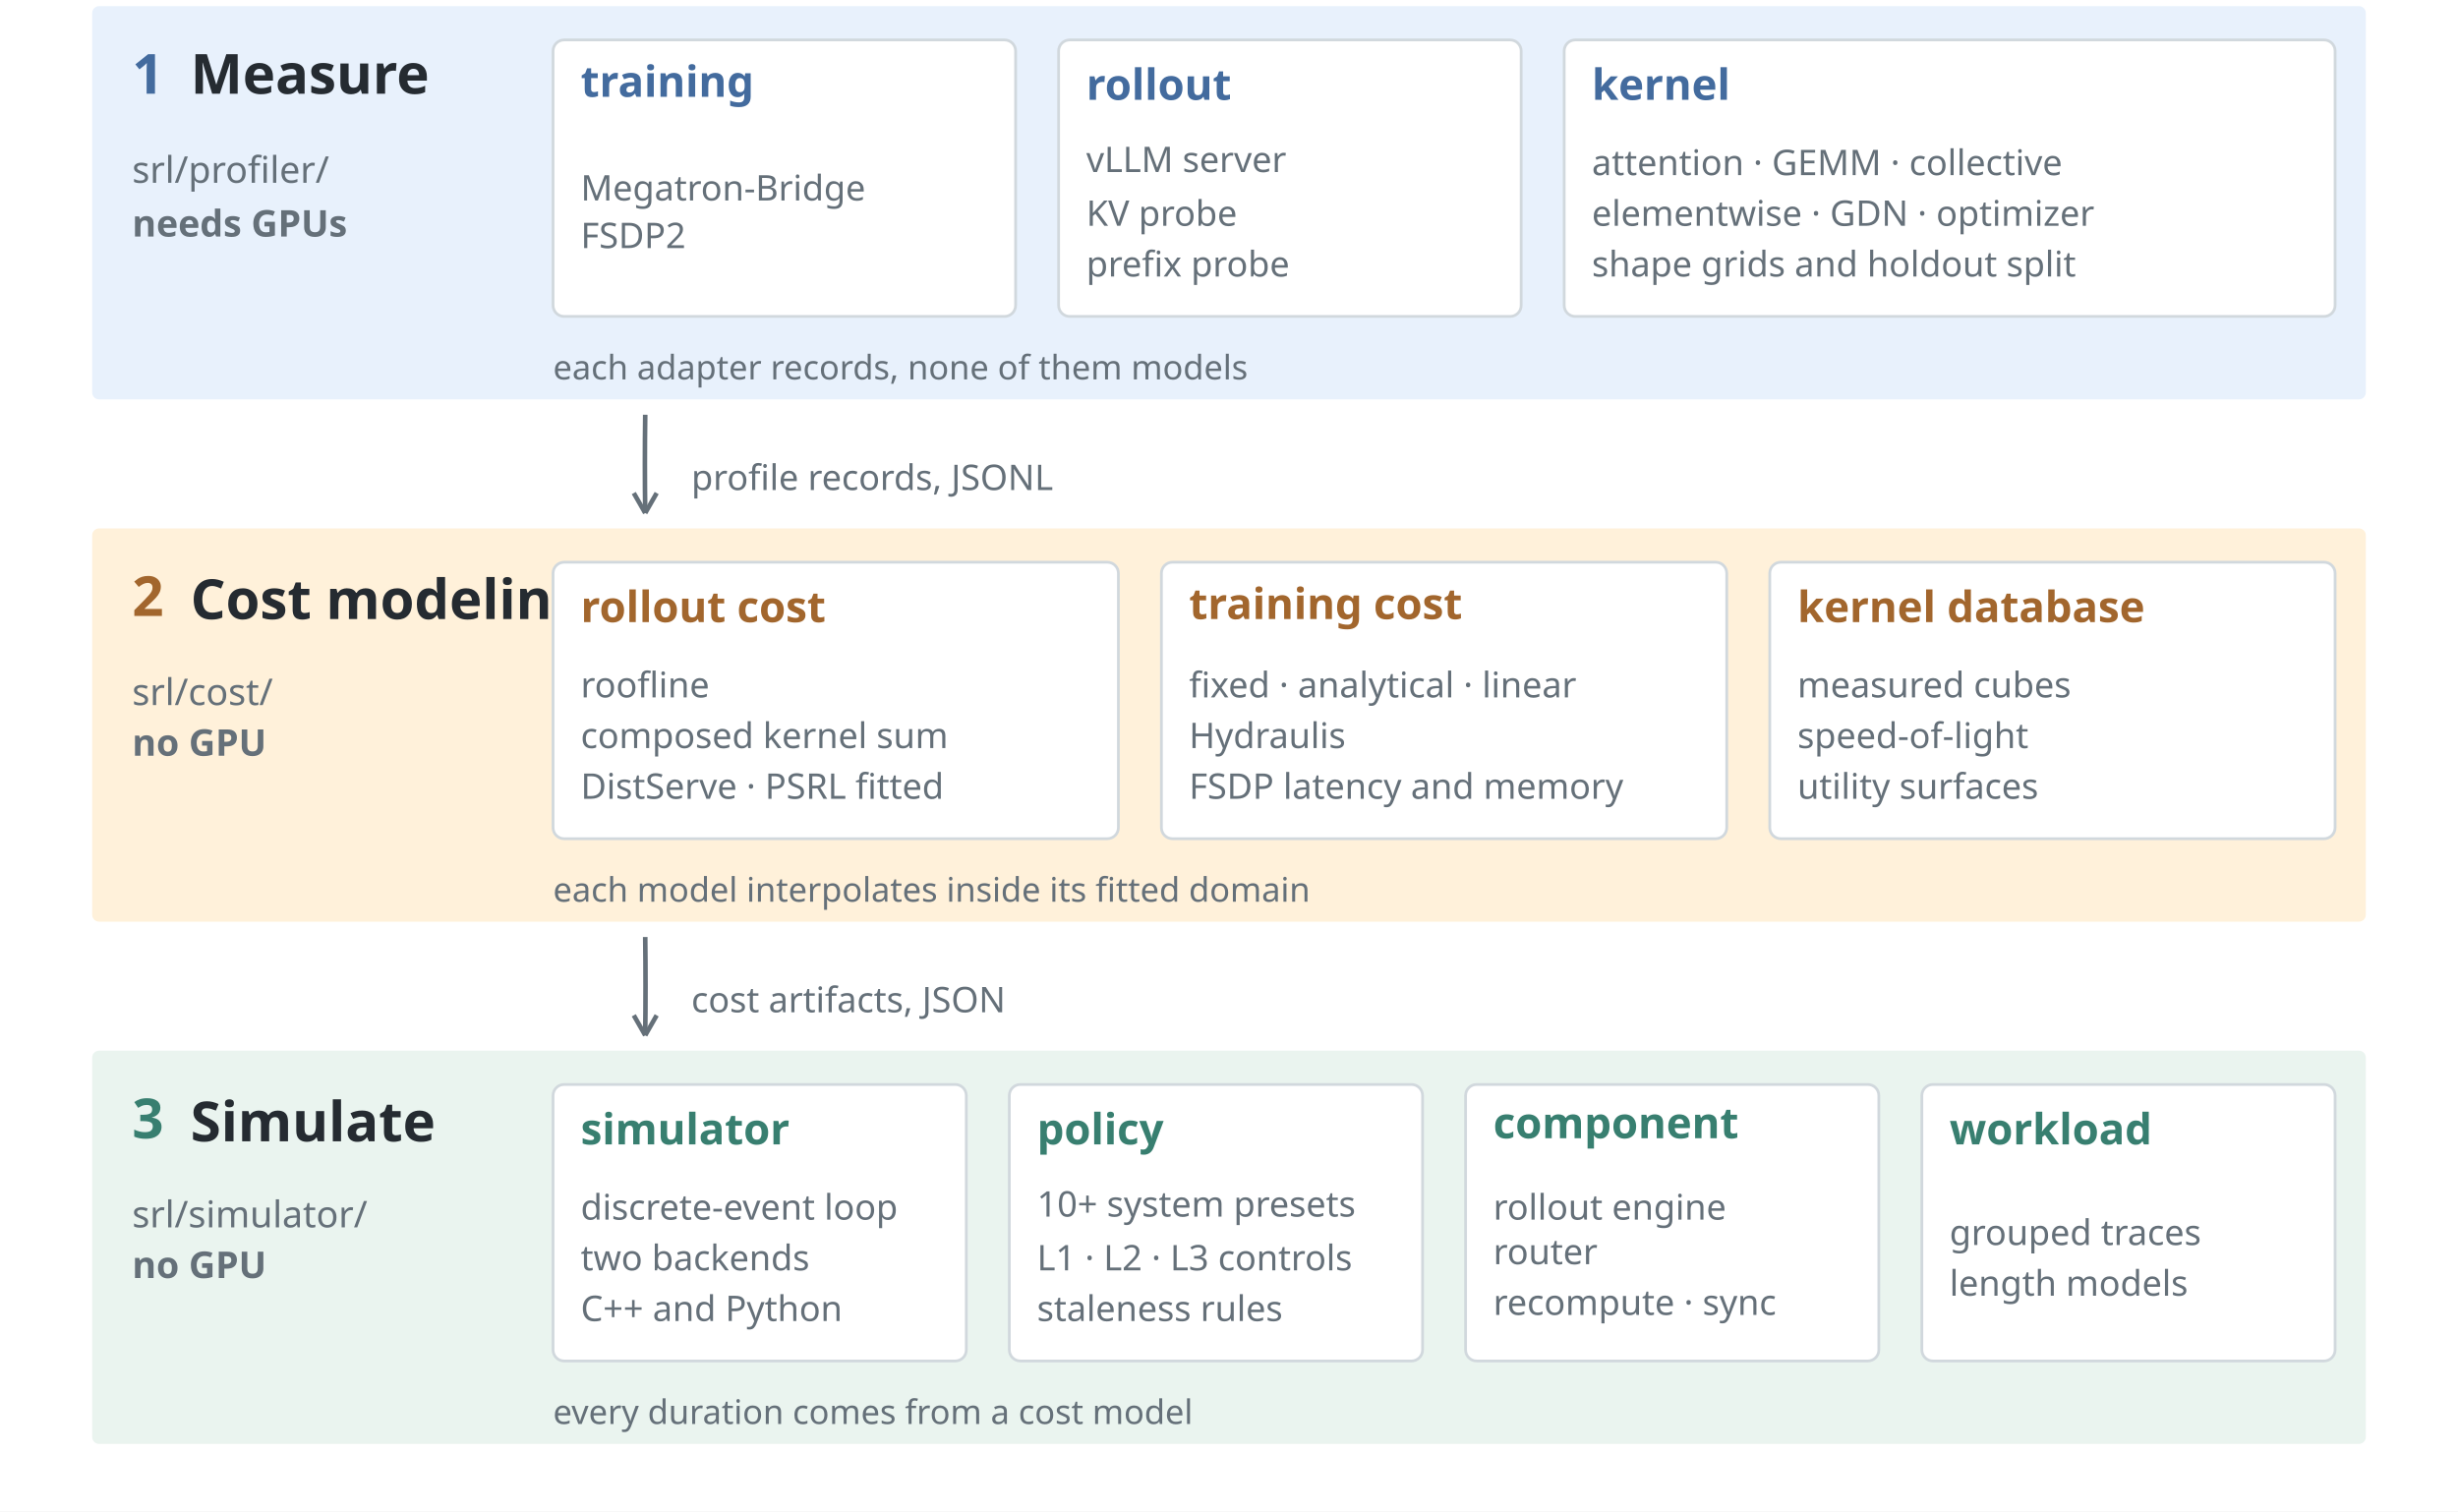
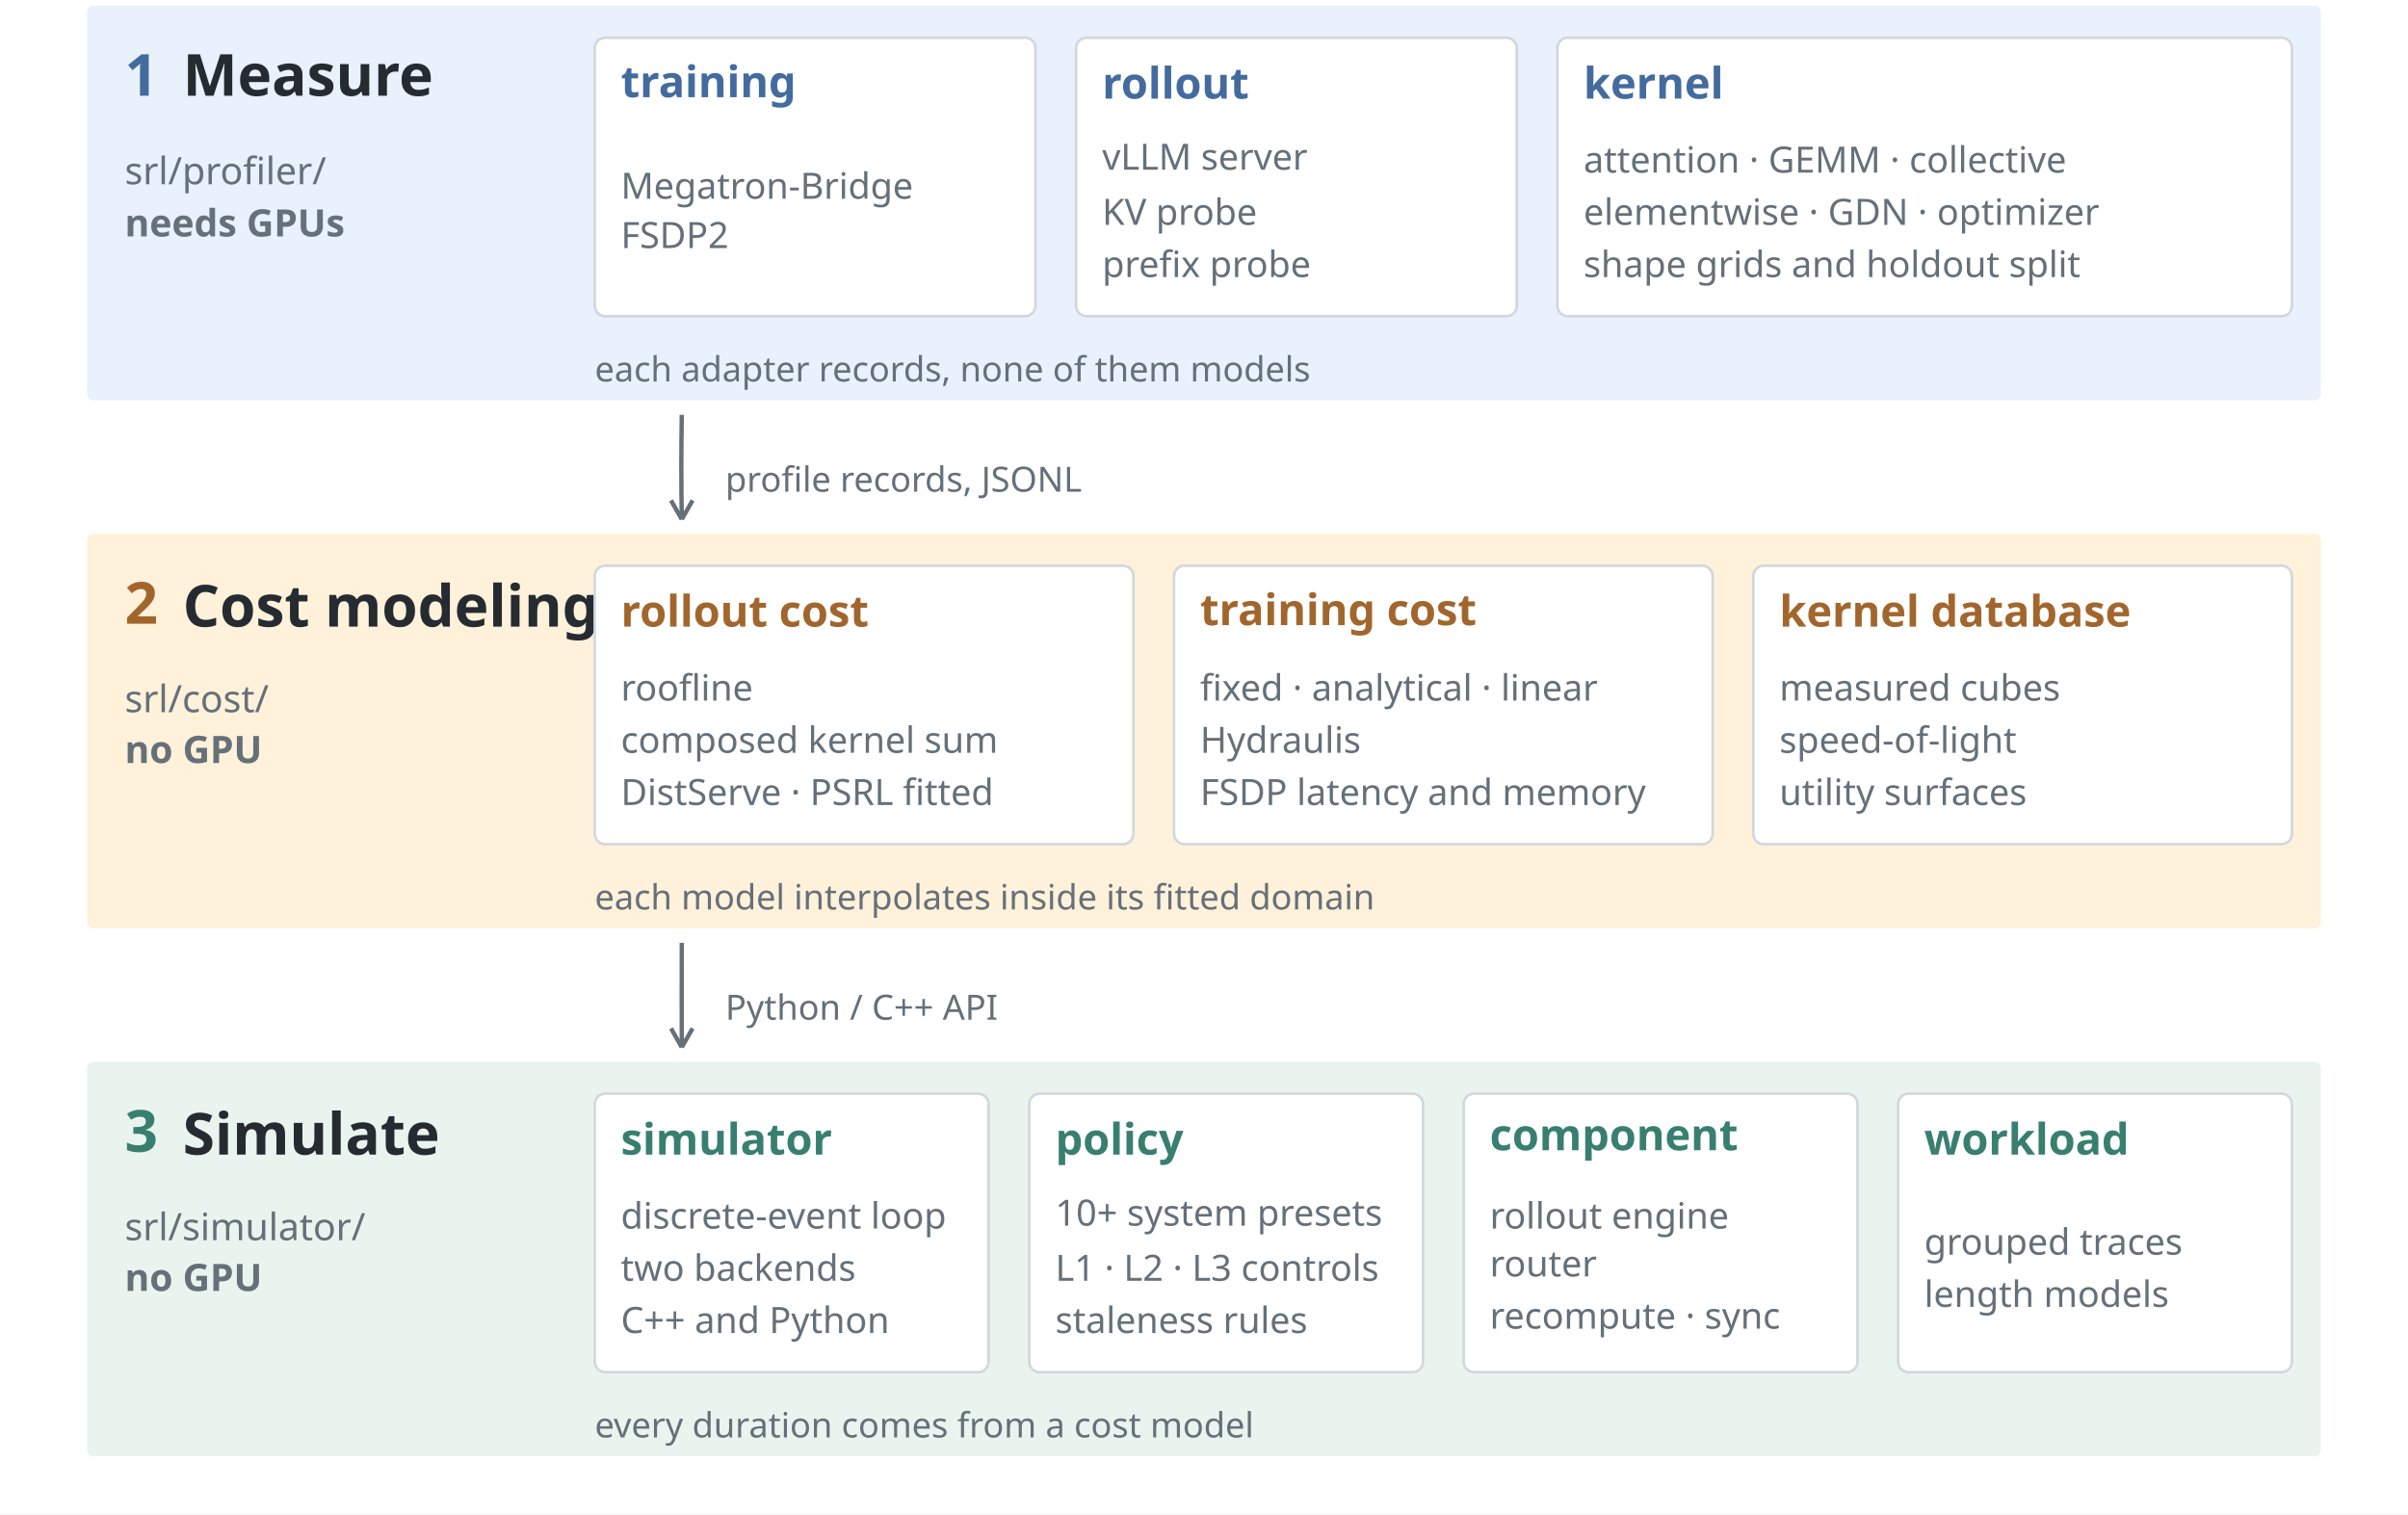
- <svg xmlns="http://www.w3.org/2000/svg" width="1600" height="984" viewBox="0 146 1600 984" role="img">
+ <svg xmlns="http://www.w3.org/2000/svg" width="1660" height="1044" viewBox="0 146 1660 1044" role="img">
  <style>@font-face{font-family:"Kalam";src:url("../../blog/figure-style/fonts/Kalam-Regular.ttf");font-weight:400}@font-face{font-family:"Kalam";src:url("../../blog/figure-style/fonts/Kalam-Bold.ttf");font-weight:700}@font-face{font-family:"LXGW WenKai";src:url("../../blog/figure-style/fonts/LXGWWenKai-Regular.ttf");font-weight:400}@font-face{font-family:"LXGW WenKai";src:url("../../blog/figure-style/fonts/LXGWWenKai-Regular.ttf");font-weight:700}</style>
-   <rect width="1600" height="1130" fill="#FFFFFF" />
+   <rect width="1660" height="1190" fill="#FFFFFF" />
  <text x="60" y="88" font-size="54" font-weight="700" fill="#252B31">
    <tspan x="60.00" font-family="Kalam">How SimRL is built</tspan>
  </text>
  <text x="60" y="129" font-size="31" font-weight="400" fill="#657079">
    <tspan x="60.00" font-family="Kalam">Profile a real system once, fit cost models to the records, then simulate on CPU.</tspan>
  </text>
-   <rect x="60" y="150" width="1480" height="256" rx="4.5" fill="#E8F1FC" />
-   <text x="86" y="207" font-size="36" font-weight="700" fill="#436B9E">
+   <rect x="60" y="150" width="1540" height="272" rx="4.5" fill="#E8F1FC" />
+   <text x="86" y="212" font-size="40" font-weight="700" fill="#436B9E">
    <tspan x="86.00" font-family="Kalam">1</tspan>
  </text>
-   <text x="124" y="207" font-size="36" font-weight="700" fill="#252B31">
-     <tspan x="124.00" font-family="Kalam">Measure</tspan>
+   <text x="126" y="212" font-size="40" font-weight="700" fill="#252B31">
+     <tspan x="126.00" font-family="Kalam">Measure</tspan>
  </text>
-   <text x="86" y="265" font-size="24" font-weight="400" fill="#657079">
+   <text x="86" y="273" font-size="26" font-weight="400" fill="#657079">
    <tspan x="86.00" font-family="Kalam">srl/profiler/</tspan>
  </text>
-   <text x="86" y="300" font-size="24" font-weight="700" fill="#657079">
+   <text x="86" y="309" font-size="26" font-weight="700" fill="#657079">
    <tspan x="86.00" font-family="Kalam">needs GPUs</tspan>
  </text>
-   <rect x="360" y="172" width="301.091" height="180" rx="7.2" fill="#FFFFFF" stroke="#D1D8DD" stroke-width="1.8" />
-   <text x="378" y="209" font-size="28" font-weight="700" fill="#436B9E">
-     <tspan x="378.00" font-family="Kalam">training</tspan>
+   <rect x="410" y="172" width="303.818" height="192" rx="7.2" fill="#FFFFFF" stroke="#D1D8DD" stroke-width="1.8" />
+   <text x="428" y="213" font-size="30" font-weight="700" fill="#436B9E">
+     <tspan x="428.00" font-family="Kalam">training</tspan>
  </text>
-   <text x="378" y="276.5" font-size="23" font-weight="400" fill="#657079">
-     <tspan x="378.00" font-family="Kalam">Megatron-Bridge</tspan>
+   <text x="428" y="283.0" font-size="25" font-weight="400" fill="#657079">
+     <tspan x="428.00" font-family="Kalam">Megatron-Bridge</tspan>
  </text>
-   <text x="378" y="307.5" font-size="23" font-weight="400" fill="#657079">
-     <tspan x="378.00" font-family="Kalam">FSDP2</tspan>
+   <text x="428" y="317.0" font-size="25" font-weight="400" fill="#657079">
+     <tspan x="428.00" font-family="Kalam">FSDP2</tspan>
  </text>
-   <rect x="689.091" y="172" width="301.091" height="180" rx="7.2" fill="#FFFFFF" stroke="#D1D8DD" stroke-width="1.8" />
-   <text x="707.091" y="211" font-size="28" font-weight="700" fill="#436B9E">
-     <tspan x="707.09" font-family="Kalam">rollout</tspan>
+   <rect x="741.818" y="172" width="303.818" height="192" rx="7.2" fill="#FFFFFF" stroke="#D1D8DD" stroke-width="1.8" />
+   <text x="759.818" y="214" font-size="30" font-weight="700" fill="#436B9E">
+     <tspan x="759.82" font-family="Kalam">rollout</tspan>
  </text>
-   <text x="707.091" y="258.0" font-size="23" font-weight="400" fill="#657079">
-     <tspan x="707.09" font-family="Kalam">vLLM server</tspan>
+   <text x="759.818" y="263.0" font-size="25" font-weight="400" fill="#657079">
+     <tspan x="759.82" font-family="Kalam">vLLM server</tspan>
  </text>
-   <text x="707.091" y="293.0" font-size="23" font-weight="400" fill="#657079">
-     <tspan x="707.09" font-family="Kalam">KV probe</tspan>
+   <text x="759.818" y="301.0" font-size="25" font-weight="400" fill="#657079">
+     <tspan x="759.82" font-family="Kalam">KV probe</tspan>
  </text>
-   <text x="707.091" y="326.0" font-size="23" font-weight="400" fill="#657079">
-     <tspan x="707.09" font-family="Kalam">prefix probe</tspan>
+   <text x="759.818" y="337.0" font-size="25" font-weight="400" fill="#657079">
+     <tspan x="759.82" font-family="Kalam">prefix probe</tspan>
  </text>
-   <rect x="1018.182" y="172" width="501.818" height="180" rx="7.2" fill="#FFFFFF" stroke="#D1D8DD" stroke-width="1.8" />
-   <text x="1036.182" y="211" font-size="28" font-weight="700" fill="#436B9E">
-     <tspan x="1036.18" font-family="Kalam">kernel</tspan>
+   <rect x="1073.636" y="172" width="506.364" height="192" rx="7.2" fill="#FFFFFF" stroke="#D1D8DD" stroke-width="1.8" />
+   <text x="1091.636" y="214" font-size="30" font-weight="700" fill="#436B9E">
+     <tspan x="1091.64" font-family="Kalam">kernel</tspan>
  </text>
-   <text x="1036.182" y="260.0" font-size="23" font-weight="400" fill="#657079">
-     <tspan x="1036.18" font-family="Kalam">attention · GEMM · collective</tspan>
+   <text x="1091.636" y="265.0" font-size="25" font-weight="400" fill="#657079">
+     <tspan x="1091.64" font-family="Kalam">attention · GEMM · collective</tspan>
  </text>
-   <text x="1036.182" y="293.0" font-size="23" font-weight="400" fill="#657079">
-     <tspan x="1036.18" font-family="Kalam">elementwise · GDN · optimizer</tspan>
+   <text x="1091.636" y="301.0" font-size="25" font-weight="400" fill="#657079">
+     <tspan x="1091.64" font-family="Kalam">elementwise · GDN · optimizer</tspan>
  </text>
-   <text x="1036.182" y="326.0" font-size="23" font-weight="400" fill="#657079">
-     <tspan x="1036.18" font-family="Kalam">shape grids and holdout split</tspan>
+   <text x="1091.636" y="337.0" font-size="25" font-weight="400" fill="#657079">
+     <tspan x="1091.64" font-family="Kalam">shape grids and holdout split</tspan>
  </text>
-   <text x="360" y="393" font-size="22" font-weight="400" fill="#657079">
-     <tspan x="360.00" font-family="Kalam">each adapter records, none of them models</tspan>
+   <text x="410" y="409" font-size="24" font-weight="400" fill="#657079">
+     <tspan x="410.00" font-family="Kalam">each adapter records, none of them models</tspan>
  </text>
-   <rect x="60" y="490" width="1480" height="256" rx="4.5" fill="#FFF1DA" />
-   <text x="86" y="547" font-size="36" font-weight="700" fill="#A2662D">
+   <rect x="60" y="514" width="1540" height="272" rx="4.5" fill="#FFF1DA" />
+   <text x="86" y="576" font-size="40" font-weight="700" fill="#A2662D">
    <tspan x="86.00" font-family="Kalam">2</tspan>
  </text>
-   <text x="124" y="549" font-size="36" font-weight="700" fill="#252B31">
-     <tspan x="124.00" font-family="Kalam">Cost modeling</tspan>
+   <text x="126" y="578" font-size="40" font-weight="700" fill="#252B31">
+     <tspan x="126.00" font-family="Kalam">Cost modeling</tspan>
  </text>
-   <text x="86" y="605" font-size="24" font-weight="400" fill="#657079">
+   <text x="86" y="637" font-size="26" font-weight="400" fill="#657079">
    <tspan x="86.00" font-family="Kalam">srl/cost/</tspan>
  </text>
-   <text x="86" y="638" font-size="24" font-weight="700" fill="#657079">
+   <text x="86" y="672" font-size="26" font-weight="700" fill="#657079">
    <tspan x="86.00" font-family="Kalam">no GPU</tspan>
  </text>
-   <rect x="360" y="512" width="368.0" height="180" rx="7.2" fill="#FFFFFF" stroke="#D1D8DD" stroke-width="1.8" />
-   <text x="378" y="551" font-size="28" font-weight="700" fill="#A2662D">
-     <tspan x="378.00" font-family="Kalam">rollout cost</tspan>
+   <rect x="410" y="536" width="371.333" height="192" rx="7.2" fill="#FFFFFF" stroke="#D1D8DD" stroke-width="1.8" />
+   <text x="428" y="578" font-size="30" font-weight="700" fill="#A2662D">
+     <tspan x="428.00" font-family="Kalam">rollout cost</tspan>
  </text>
-   <text x="378" y="600.0" font-size="23" font-weight="400" fill="#657079">
-     <tspan x="378.00" font-family="Kalam">roofline</tspan>
+   <text x="428" y="629.0" font-size="25" font-weight="400" fill="#657079">
+     <tspan x="428.00" font-family="Kalam">roofline</tspan>
  </text>
-   <text x="378" y="633.0" font-size="23" font-weight="400" fill="#657079">
-     <tspan x="378.00" font-family="Kalam">composed kernel sum</tspan>
+   <text x="428" y="665.0" font-size="25" font-weight="400" fill="#657079">
+     <tspan x="428.00" font-family="Kalam">composed kernel sum</tspan>
  </text>
-   <text x="378" y="666.0" font-size="23" font-weight="400" fill="#657079">
-     <tspan x="378.00" font-family="Kalam">DistServe · PSRL fitted</tspan>
+   <text x="428" y="701.0" font-size="25" font-weight="400" fill="#657079">
+     <tspan x="428.00" font-family="Kalam">DistServe · PSRL fitted</tspan>
  </text>
-   <rect x="756.0" y="512" width="368.0" height="180" rx="7.2" fill="#FFFFFF" stroke="#D1D8DD" stroke-width="1.8" />
-   <text x="774.0" y="549" font-size="28" font-weight="700" fill="#A2662D">
-     <tspan x="774.00" font-family="Kalam">training cost</tspan>
+   <rect x="809.333" y="536" width="371.333" height="192" rx="7.2" fill="#FFFFFF" stroke="#D1D8DD" stroke-width="1.8" />
+   <text x="827.333" y="577" font-size="30" font-weight="700" fill="#A2662D">
+     <tspan x="827.33" font-family="Kalam">training cost</tspan>
  </text>
-   <text x="774.0" y="600.0" font-size="23" font-weight="400" fill="#657079">
-     <tspan x="774.00" font-family="Kalam">fixed · analytical · linear</tspan>
+   <text x="827.333" y="629.0" font-size="25" font-weight="400" fill="#657079">
+     <tspan x="827.33" font-family="Kalam">fixed · analytical · linear</tspan>
  </text>
-   <text x="774.0" y="633.0" font-size="23" font-weight="400" fill="#657079">
-     <tspan x="774.00" font-family="Kalam">Hydraulis</tspan>
+   <text x="827.333" y="665.0" font-size="25" font-weight="400" fill="#657079">
+     <tspan x="827.33" font-family="Kalam">Hydraulis</tspan>
  </text>
-   <text x="774.0" y="666.0" font-size="23" font-weight="400" fill="#657079">
-     <tspan x="774.00" font-family="Kalam">FSDP latency and memory</tspan>
+   <text x="827.333" y="701.0" font-size="25" font-weight="400" fill="#657079">
+     <tspan x="827.33" font-family="Kalam">FSDP latency and memory</tspan>
  </text>
-   <rect x="1152.0" y="512" width="368.0" height="180" rx="7.2" fill="#FFFFFF" stroke="#D1D8DD" stroke-width="1.8" />
-   <text x="1170.0" y="551" font-size="28" font-weight="700" fill="#A2662D">
-     <tspan x="1170.00" font-family="Kalam">kernel database</tspan>
+   <rect x="1208.667" y="536" width="371.333" height="192" rx="7.2" fill="#FFFFFF" stroke="#D1D8DD" stroke-width="1.8" />
+   <text x="1226.667" y="578" font-size="30" font-weight="700" fill="#A2662D">
+     <tspan x="1226.67" font-family="Kalam">kernel database</tspan>
  </text>
-   <text x="1170.0" y="600.0" font-size="23" font-weight="400" fill="#657079">
-     <tspan x="1170.00" font-family="Kalam">measured cubes</tspan>
+   <text x="1226.667" y="629.0" font-size="25" font-weight="400" fill="#657079">
+     <tspan x="1226.67" font-family="Kalam">measured cubes</tspan>
  </text>
-   <text x="1170.0" y="633.0" font-size="23" font-weight="400" fill="#657079">
-     <tspan x="1170.00" font-family="Kalam">speed-of-light</tspan>
+   <text x="1226.667" y="665.0" font-size="25" font-weight="400" fill="#657079">
+     <tspan x="1226.67" font-family="Kalam">speed-of-light</tspan>
  </text>
-   <text x="1170.0" y="666.0" font-size="23" font-weight="400" fill="#657079">
-     <tspan x="1170.00" font-family="Kalam">utility surfaces</tspan>
+   <text x="1226.667" y="701.0" font-size="25" font-weight="400" fill="#657079">
+     <tspan x="1226.67" font-family="Kalam">utility surfaces</tspan>
  </text>
-   <text x="360" y="733" font-size="22" font-weight="400" fill="#657079">
-     <tspan x="360.00" font-family="Kalam">each model interpolates inside its fitted domain</tspan>
+   <text x="410" y="773" font-size="24" font-weight="400" fill="#657079">
+     <tspan x="410.00" font-family="Kalam">each model interpolates inside its fitted domain</tspan>
  </text>
-   <rect x="60" y="830" width="1480" height="256" rx="4.5" fill="#EAF4EF" />
-   <text x="86" y="887" font-size="36" font-weight="700" fill="#387F70">
+   <rect x="60" y="878" width="1540" height="272" rx="4.5" fill="#EAF4EF" />
+   <text x="86" y="940" font-size="40" font-weight="700" fill="#387F70">
    <tspan x="86.00" font-family="Kalam">3</tspan>
  </text>
-   <text x="124" y="889" font-size="36" font-weight="700" fill="#252B31">
-     <tspan x="124.00" font-family="Kalam">Simulate</tspan>
+   <text x="126" y="942" font-size="40" font-weight="700" fill="#252B31">
+     <tspan x="126.00" font-family="Kalam">Simulate</tspan>
  </text>
-   <text x="86" y="945" font-size="24" font-weight="400" fill="#657079">
+   <text x="86" y="1001" font-size="26" font-weight="400" fill="#657079">
    <tspan x="86.00" font-family="Kalam">srl/simulator/</tspan>
  </text>
-   <text x="86" y="978" font-size="24" font-weight="700" fill="#657079">
+   <text x="86" y="1036" font-size="26" font-weight="700" fill="#657079">
    <tspan x="86.00" font-family="Kalam">no GPU</tspan>
  </text>
-   <rect x="360" y="852" width="269.0" height="180" rx="7.2" fill="#FFFFFF" stroke="#D1D8DD" stroke-width="1.8" />
-   <text x="378" y="891" font-size="28" font-weight="700" fill="#387F70">
-     <tspan x="378.00" font-family="Kalam">simulator</tspan>
+   <rect x="410" y="900" width="271.5" height="192" rx="7.2" fill="#FFFFFF" stroke="#D1D8DD" stroke-width="1.8" />
+   <text x="428" y="942" font-size="30" font-weight="700" fill="#387F70">
+     <tspan x="428.00" font-family="Kalam">simulator</tspan>
  </text>
-   <text x="378" y="940.0" font-size="23" font-weight="400" fill="#657079">
-     <tspan x="378.00" font-family="Kalam">discrete-event loop</tspan>
+   <text x="428" y="993.0" font-size="25" font-weight="400" fill="#657079">
+     <tspan x="428.00" font-family="Kalam">discrete-event loop</tspan>
  </text>
-   <text x="378" y="973.0" font-size="23" font-weight="400" fill="#657079">
-     <tspan x="378.00" font-family="Kalam">two backends</tspan>
+   <text x="428" y="1029.0" font-size="25" font-weight="400" fill="#657079">
+     <tspan x="428.00" font-family="Kalam">two backends</tspan>
  </text>
-   <text x="378" y="1006.0" font-size="23" font-weight="400" fill="#657079">
-     <tspan x="378.00" font-family="Kalam">C++ and Python</tspan>
+   <text x="428" y="1065.0" font-size="25" font-weight="400" fill="#657079">
+     <tspan x="428.00" font-family="Kalam">C++ and Python</tspan>
  </text>
-   <rect x="657.0" y="852" width="269.0" height="180" rx="7.2" fill="#FFFFFF" stroke="#D1D8DD" stroke-width="1.8" />
-   <text x="675.0" y="891" font-size="28" font-weight="700" fill="#387F70">
-     <tspan x="675.00" font-family="Kalam">policy</tspan>
+   <rect x="709.5" y="900" width="271.5" height="192" rx="7.2" fill="#FFFFFF" stroke="#D1D8DD" stroke-width="1.8" />
+   <text x="727.5" y="942" font-size="30" font-weight="700" fill="#387F70">
+     <tspan x="727.50" font-family="Kalam">policy</tspan>
  </text>
-   <text x="675.0" y="938.0" font-size="23" font-weight="400" fill="#657079">
-     <tspan x="675.00" font-family="Kalam">10+ system presets</tspan>
+   <text x="727.5" y="991.0" font-size="25" font-weight="400" fill="#657079">
+     <tspan x="727.50" font-family="Kalam">10+ system presets</tspan>
  </text>
-   <text x="675.0" y="973.0" font-size="23" font-weight="400" fill="#657079">
-     <tspan x="675.00" font-family="Kalam">L1 · L2 · L3 controls</tspan>
+   <text x="727.5" y="1029.0" font-size="25" font-weight="400" fill="#657079">
+     <tspan x="727.50" font-family="Kalam">L1 · L2 · L3 controls</tspan>
  </text>
-   <text x="675.0" y="1006.0" font-size="23" font-weight="400" fill="#657079">
-     <tspan x="675.00" font-family="Kalam">staleness rules</tspan>
+   <text x="727.5" y="1065.0" font-size="25" font-weight="400" fill="#657079">
+     <tspan x="727.50" font-family="Kalam">staleness rules</tspan>
  </text>
-   <rect x="954.0" y="852" width="269.0" height="180" rx="7.2" fill="#FFFFFF" stroke="#D1D8DD" stroke-width="1.8" />
-   <text x="972.0" y="887" font-size="28" font-weight="700" fill="#387F70">
-     <tspan x="972.00" font-family="Kalam">component</tspan>
+   <rect x="1009.0" y="900" width="271.5" height="192" rx="7.2" fill="#FFFFFF" stroke="#D1D8DD" stroke-width="1.8" />
+   <text x="1027.0" y="939" font-size="30" font-weight="700" fill="#387F70">
+     <tspan x="1027.00" font-family="Kalam">component</tspan>
  </text>
-   <text x="972.0" y="940.0" font-size="23" font-weight="400" fill="#657079">
-     <tspan x="972.00" font-family="Kalam">rollout engine</tspan>
+   <text x="1027.0" y="993.0" font-size="25" font-weight="400" fill="#657079">
+     <tspan x="1027.00" font-family="Kalam">rollout engine</tspan>
  </text>
-   <text x="972.0" y="969.0" font-size="23" font-weight="400" fill="#657079">
-     <tspan x="972.00" font-family="Kalam">router</tspan>
+   <text x="1027.0" y="1026.0" font-size="25" font-weight="400" fill="#657079">
+     <tspan x="1027.00" font-family="Kalam">router</tspan>
  </text>
-   <text x="972.0" y="1002.0" font-size="23" font-weight="400" fill="#657079">
-     <tspan x="972.00" font-family="Kalam">recompute · sync</tspan>
+   <text x="1027.0" y="1062.0" font-size="25" font-weight="400" fill="#657079">
+     <tspan x="1027.00" font-family="Kalam">recompute · sync</tspan>
  </text>
-   <rect x="1251.0" y="852" width="269.0" height="180" rx="7.2" fill="#FFFFFF" stroke="#D1D8DD" stroke-width="1.8" />
-   <text x="1269.0" y="891" font-size="28" font-weight="700" fill="#387F70">
-     <tspan x="1269.00" font-family="Kalam">workload</tspan>
+   <rect x="1308.5" y="900" width="271.5" height="192" rx="7.2" fill="#FFFFFF" stroke="#D1D8DD" stroke-width="1.8" />
+   <text x="1326.5" y="942" font-size="30" font-weight="700" fill="#387F70">
+     <tspan x="1326.50" font-family="Kalam">workload</tspan>
  </text>
-   <text x="1269.0" y="956.5" font-size="23" font-weight="400" fill="#657079">
-     <tspan x="1269.00" font-family="Kalam">grouped traces</tspan>
+   <text x="1326.5" y="1011.0" font-size="25" font-weight="400" fill="#657079">
+     <tspan x="1326.50" font-family="Kalam">grouped traces</tspan>
  </text>
-   <text x="1269.0" y="989.5" font-size="23" font-weight="400" fill="#657079">
-     <tspan x="1269.00" font-family="Kalam">length models</tspan>
+   <text x="1326.5" y="1047.0" font-size="25" font-weight="400" fill="#657079">
+     <tspan x="1326.50" font-family="Kalam">length models</tspan>
  </text>
-   <text x="360" y="1073" font-size="22" font-weight="400" fill="#657079">
-     <tspan x="360.00" font-family="Kalam">every duration comes from a cost model</tspan>
+   <text x="410" y="1137" font-size="24" font-weight="400" fill="#657079">
+     <tspan x="410.00" font-family="Kalam">every duration comes from a cost model</tspan>
  </text>
-   <path d="M 420 416 Q 419.57 448.00 420 480" fill="none" stroke="#657079" stroke-width="3" />
-   <path d="M 420 480 Q 416.27 473.49 412.547 466.983" fill="none" stroke="#657079" stroke-width="3" />
-   <path d="M 420 480 Q 423.73 473.49 427.453 466.983" fill="none" stroke="#657079" stroke-width="3" />
-   <text x="450" y="465.0" font-size="23" font-weight="400" fill="#657079">
-     <tspan x="450.00" font-family="Kalam">profile records, JSONL</tspan>
+   <path d="M 470 432 Q 469.38 468.00 470 504" fill="none" stroke="#657079" stroke-width="3" />
+   <path d="M 470 504 Q 466.27 497.49 462.547 490.983" fill="none" stroke="#657079" stroke-width="3" />
+   <path d="M 470 504 Q 473.73 497.49 477.453 490.983" fill="none" stroke="#657079" stroke-width="3" />
+   <text x="500" y="485.0" font-size="24" font-weight="400" fill="#657079">
+     <tspan x="500.00" font-family="Kalam">profile records, JSONL</tspan>
  </text>
-   <path d="M 420 756 Q 420.41 788.00 420 820" fill="none" stroke="#657079" stroke-width="3" />
-   <path d="M 420 820 Q 416.27 813.49 412.547 806.983" fill="none" stroke="#657079" stroke-width="3" />
-   <path d="M 420 820 Q 423.73 813.49 427.453 806.983" fill="none" stroke="#657079" stroke-width="3" />
-   <text x="450" y="805.0" font-size="23" font-weight="400" fill="#657079">
-     <tspan x="450.00" font-family="Kalam">cost artifacts, JSON</tspan>
+   <path d="M 470 796 Q 469.90 832.00 470 868" fill="none" stroke="#657079" stroke-width="3" />
+   <path d="M 470 868 Q 466.27 861.49 462.547 854.983" fill="none" stroke="#657079" stroke-width="3" />
+   <path d="M 470 868 Q 473.73 861.49 477.453 854.983" fill="none" stroke="#657079" stroke-width="3" />
+   <text x="500" y="849.0" font-size="24" font-weight="400" fill="#657079">
+     <tspan x="500.00" font-family="Kalam">Python / C++ API</tspan>
  </text>
</svg>
